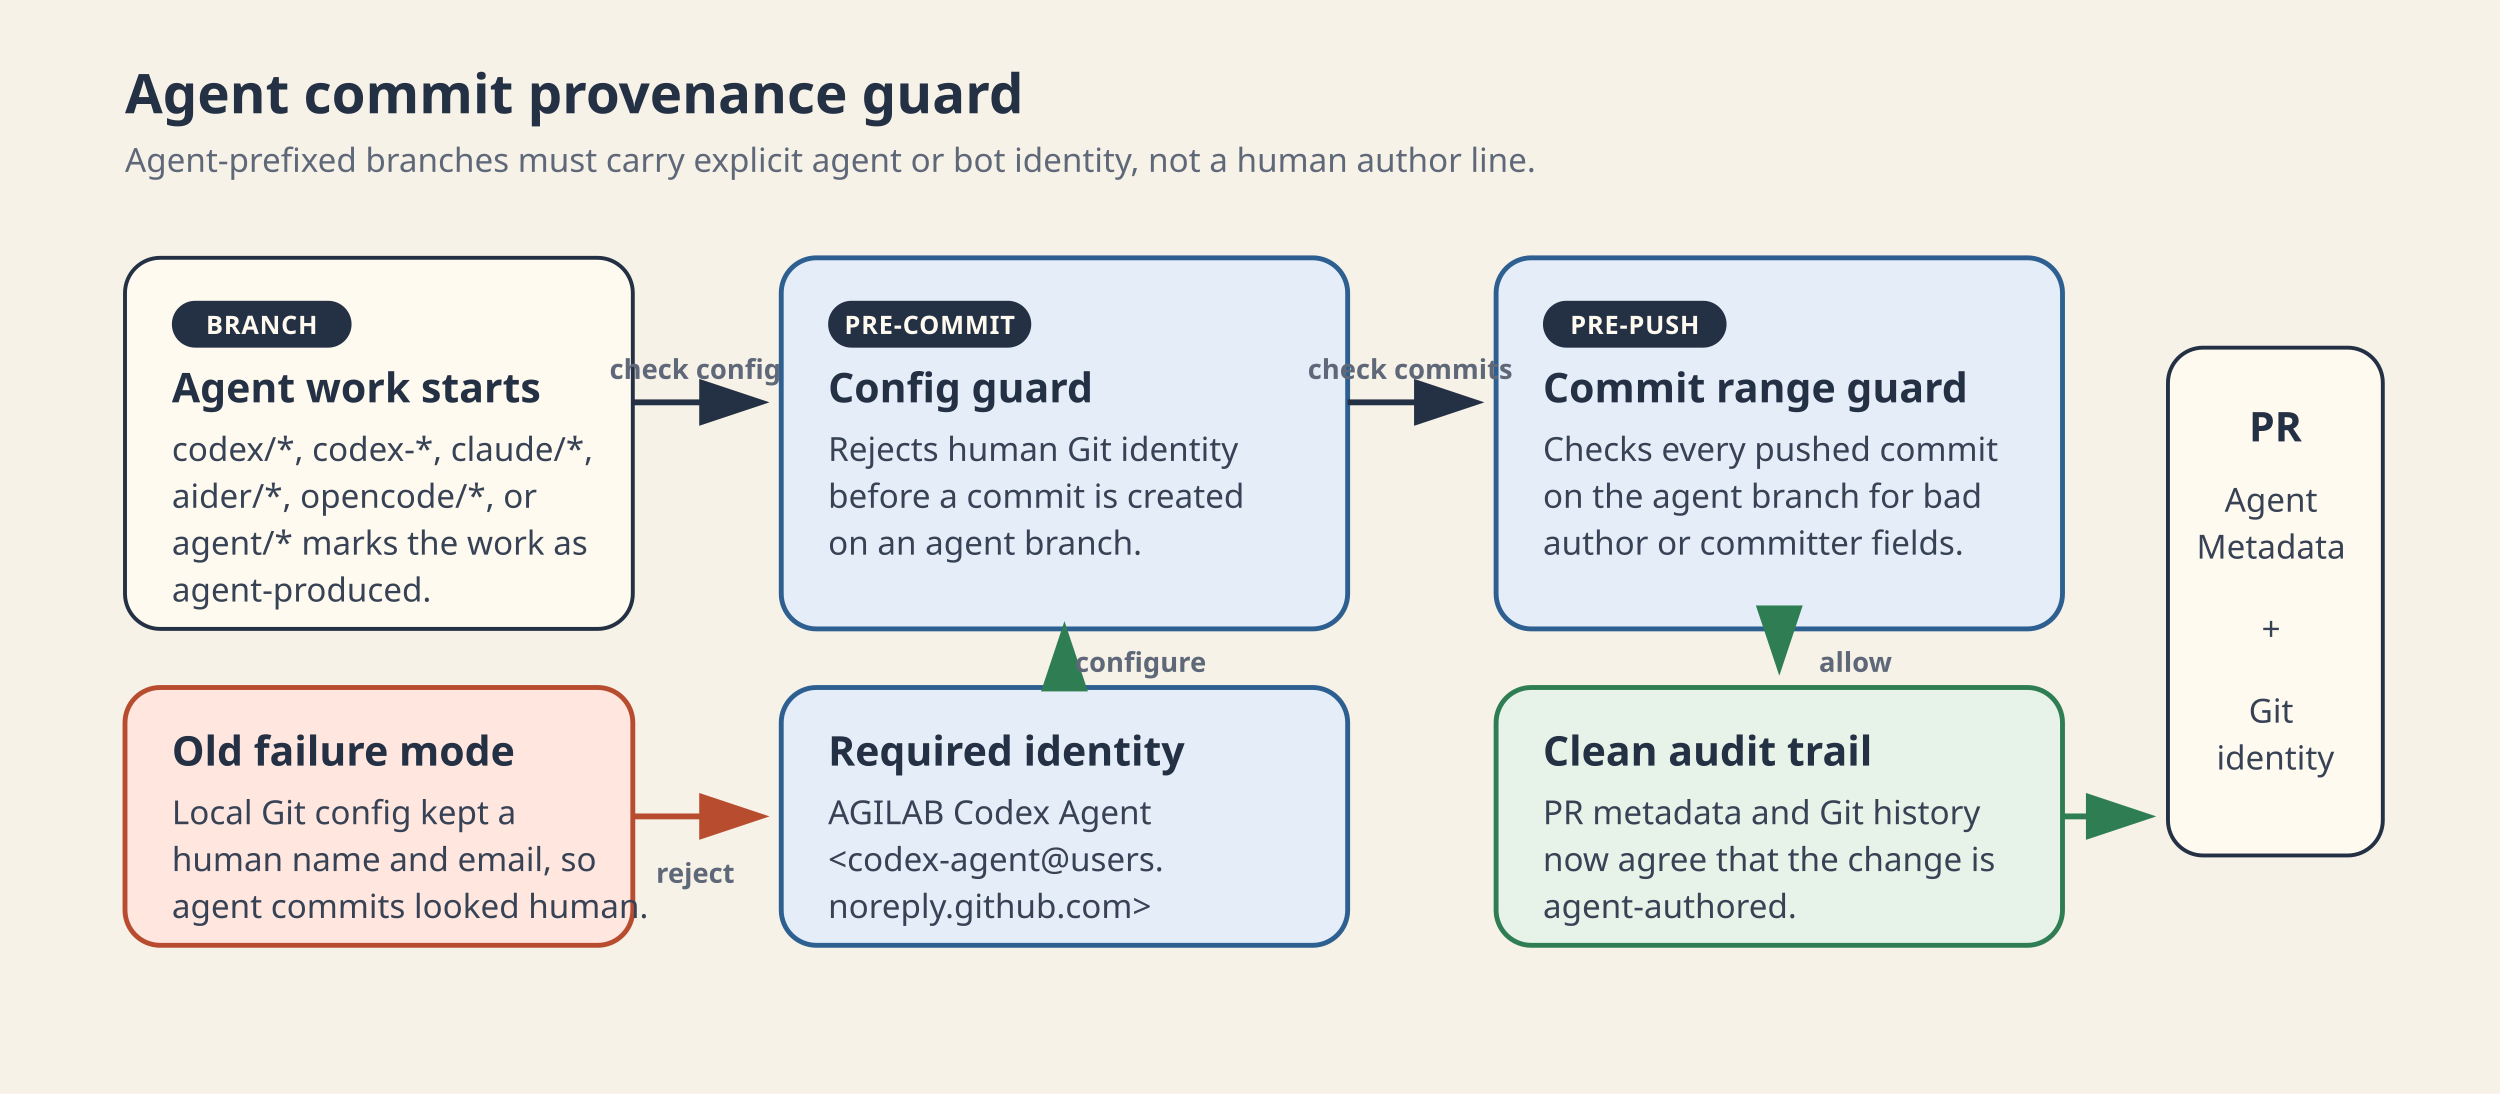
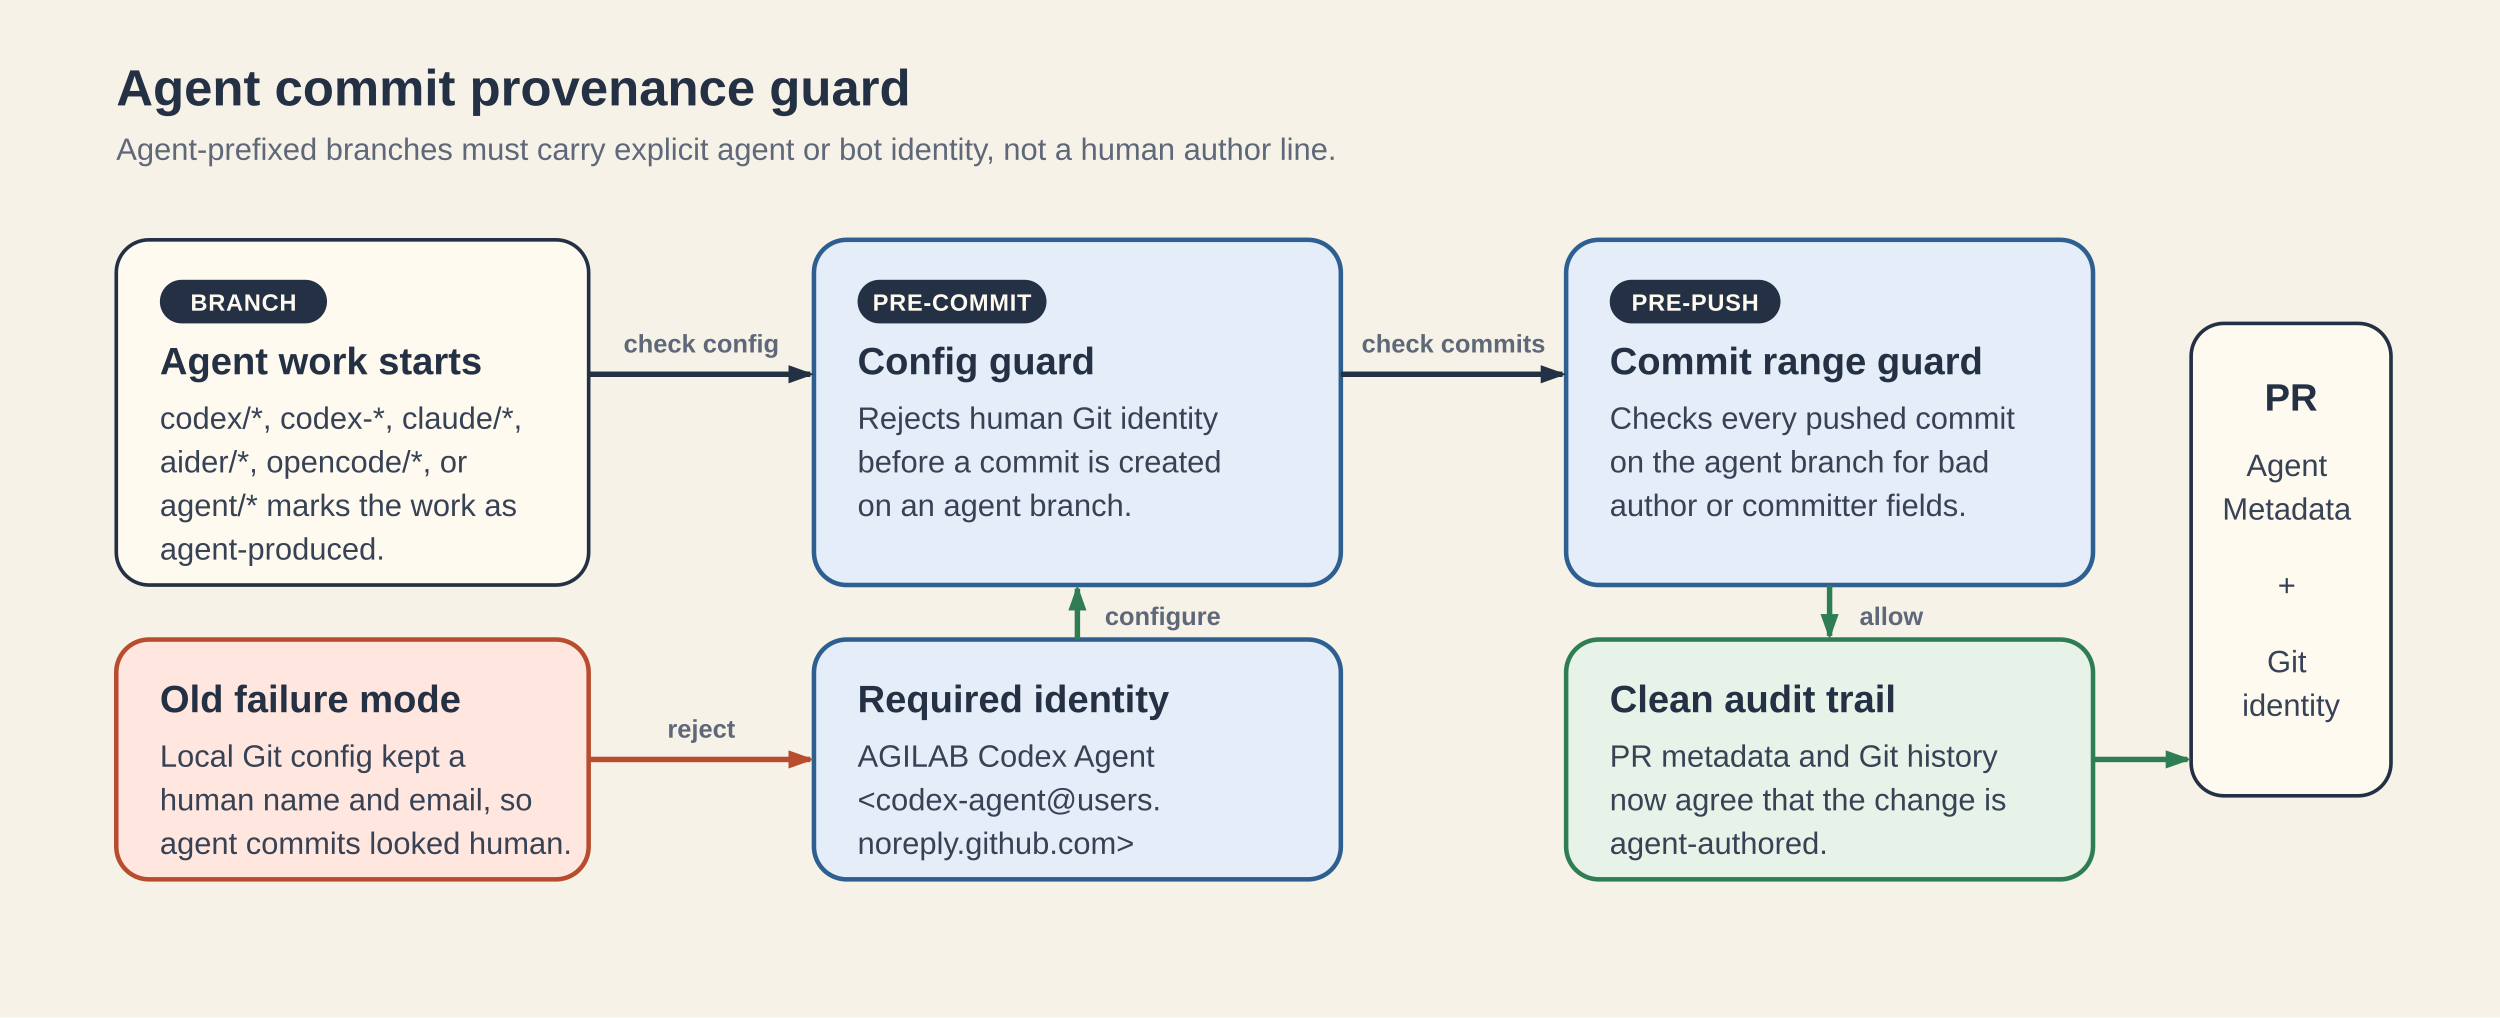
- <svg xmlns="http://www.w3.org/2000/svg" viewBox="0 0 1280 560" role="img" aria-labelledby="title desc">
+ <svg xmlns="http://www.w3.org/2000/svg" viewBox="0 0 1376 560" role="img" aria-labelledby="title desc">
  <defs>
    <style>
      .bg { fill: #f7f2e8; }
      .panel { fill: #fffaf0; stroke: #243043; stroke-width: 2; }
      .bad { fill: #ffe6df; stroke: #b84c2f; stroke-width: 2.5; }
      .good { fill: #e7f3e8; stroke: #2f7d52; stroke-width: 2.5; }
      .guard { fill: #e5edf8; stroke: #2d5f91; stroke-width: 2.5; }
-       .title { font: 700 28px "Aptos", "Segoe UI", sans-serif; fill: #243043; }
-       .subtitle { font: 500 17px "Aptos", "Segoe UI", sans-serif; fill: #5e6878; }
-       .label { font: 700 21px "Aptos", "Segoe UI", sans-serif; fill: #243043; }
-       .body { font: 500 17px "Aptos", "Segoe UI", sans-serif; fill: #374255; }
-       .small { font: 600 14px "Aptos", "Segoe UI", sans-serif; fill: #5e6878; }
+       .title { font: 700 28px Arial, Helvetica, sans-serif; fill: #243043; }
+       .subtitle { font: 500 17px Arial, Helvetica, sans-serif; fill: #5e6878; }
+       .label { font: 700 21px Arial, Helvetica, sans-serif; fill: #243043; }
+       .body { font: 500 17px Arial, Helvetica, sans-serif; fill: #374255; }
+       .small { font: 600 14px Arial, Helvetica, sans-serif; fill: #5e6878; }
      .arrow { stroke: #243043; stroke-width: 3; fill: none; marker-end: url(#arrowhead); }
      .reject { stroke: #b84c2f; stroke-width: 3; fill: none; marker-end: url(#arrowhead-red); }
      .ok { stroke: #2f7d52; stroke-width: 3; fill: none; marker-end: url(#arrowhead-green); }
      .badge { fill: #243043; }
-       .badgeText { font: 700 13px "Aptos", "Segoe UI", sans-serif; fill: #fffaf0; letter-spacing: .4px; }
+       .badgeText { font: 700 13px Arial, Helvetica, sans-serif; fill: #fffaf0; letter-spacing: .4px; }
    </style>
-     <marker id="arrowhead" markerWidth="12" markerHeight="8" refX="10" refY="4" orient="auto">
-       <path d="M0,0 L12,4 L0,8 Z" fill="#243043" />
+     <marker id="arrowhead" markerUnits="userSpaceOnUse" markerWidth="14" markerHeight="10" refX="12" refY="5" orient="auto">
+       <path d="M0,0 L14,5 L0,10 Z" fill="#243043" />
    </marker>
-     <marker id="arrowhead-red" markerWidth="12" markerHeight="8" refX="10" refY="4" orient="auto">
-       <path d="M0,0 L12,4 L0,8 Z" fill="#b84c2f" />
+     <marker id="arrowhead-red" markerUnits="userSpaceOnUse" markerWidth="14" markerHeight="10" refX="12" refY="5" orient="auto">
+       <path d="M0,0 L14,5 L0,10 Z" fill="#b84c2f" />
    </marker>
-     <marker id="arrowhead-green" markerWidth="12" markerHeight="8" refX="10" refY="4" orient="auto">
-       <path d="M0,0 L12,4 L0,8 Z" fill="#2f7d52" />
+     <marker id="arrowhead-green" markerUnits="userSpaceOnUse" markerWidth="14" markerHeight="10" refX="12" refY="5" orient="auto">
+       <path d="M0,0 L14,5 L0,10 Z" fill="#2f7d52" />
    </marker>
  </defs>
-   <rect class="bg" x="0" y="0" width="1280" height="560" />
+   <rect class="bg" x="0" y="0" width="1376" height="560" />
  <text class="title" x="64" y="58">Agent commit provenance guard</text>
  <text class="subtitle" x="64" y="88">Agent-prefixed branches must carry explicit agent or bot identity, not a human author line.</text>
  <rect class="panel" x="64" y="132" width="260" height="190" rx="18" />
  <rect class="badge" x="88" y="154" width="92" height="24" rx="12" />
  <text class="badgeText" x="134" y="171" text-anchor="middle">BRANCH</text>
  <text class="label" x="88" y="206">Agent work starts</text>
  <text class="body" x="88" y="236">
    <tspan x="88" dy="0">codex/*, codex-*, claude/*,</tspan>
    <tspan x="88" dy="24">aider/*, opencode/*, or</tspan>
    <tspan x="88" dy="24">agent/* marks the work as</tspan>
    <tspan x="88" dy="24">agent-produced.</tspan>
  </text>
  <rect class="bad" x="64" y="352" width="260" height="132" rx="18" />
  <text class="label" x="88" y="392">Old failure mode</text>
  <text class="body" x="88" y="422">
    <tspan x="88" dy="0">Local Git config kept a</tspan>
    <tspan x="88" dy="24">human name and email, so</tspan>
    <tspan x="88" dy="24">agent commits looked human.</tspan>
  </text>
-   <rect class="guard" x="400" y="132" width="290" height="190" rx="18" />
-   <rect class="badge" x="424" y="154" width="104" height="24" rx="12" />
-   <text class="badgeText" x="476" y="171" text-anchor="middle">PRE-COMMIT</text>
-   <text class="label" x="424" y="206">Config guard</text>
-   <text class="body" x="424" y="236">
-     <tspan x="424" dy="0">Rejects human Git identity</tspan>
-     <tspan x="424" dy="24">before a commit is created</tspan>
-     <tspan x="424" dy="24">on an agent branch.</tspan>
+   <rect class="guard" x="448" y="132" width="290" height="190" rx="18" />
+   <rect class="badge" x="472" y="154" width="104" height="24" rx="12" />
+   <text class="badgeText" x="524" y="171" text-anchor="middle">PRE-COMMIT</text>
+   <text class="label" x="472" y="206">Config guard</text>
+   <text class="body" x="472" y="236">
+     <tspan x="472" dy="0">Rejects human Git identity</tspan>
+     <tspan x="472" dy="24">before a commit is created</tspan>
+     <tspan x="472" dy="24">on an agent branch.</tspan>
  </text>
-   <rect class="guard" x="400" y="352" width="290" height="132" rx="18" />
-   <text class="label" x="424" y="392">Required identity</text>
-   <text class="body" x="424" y="422">
-     <tspan x="424" dy="0">AGILAB Codex Agent</tspan>
-     <tspan x="424" dy="24">&lt;codex-agent@users.</tspan>
-     <tspan x="424" dy="24">noreply.github.com&gt;</tspan>
+   <rect class="guard" x="448" y="352" width="290" height="132" rx="18" />
+   <text class="label" x="472" y="392">Required identity</text>
+   <text class="body" x="472" y="422">
+     <tspan x="472" dy="0">AGILAB Codex Agent</tspan>
+     <tspan x="472" dy="24">&lt;codex-agent@users.</tspan>
+     <tspan x="472" dy="24">noreply.github.com&gt;</tspan>
  </text>
-   <rect class="guard" x="766" y="132" width="290" height="190" rx="18" />
-   <rect class="badge" x="790" y="154" width="94" height="24" rx="12" />
-   <text class="badgeText" x="837" y="171" text-anchor="middle">PRE-PUSH</text>
-   <text class="label" x="790" y="206">Commit range guard</text>
-   <text class="body" x="790" y="236">
-     <tspan x="790" dy="0">Checks every pushed commit</tspan>
-     <tspan x="790" dy="24">on the agent branch for bad</tspan>
-     <tspan x="790" dy="24">author or committer fields.</tspan>
+   <rect class="guard" x="862" y="132" width="290" height="190" rx="18" />
+   <rect class="badge" x="886" y="154" width="94" height="24" rx="12" />
+   <text class="badgeText" x="933" y="171" text-anchor="middle">PRE-PUSH</text>
+   <text class="label" x="886" y="206">Commit range guard</text>
+   <text class="body" x="886" y="236">
+     <tspan x="886" dy="0">Checks every pushed commit</tspan>
+     <tspan x="886" dy="24">on the agent branch for bad</tspan>
+     <tspan x="886" dy="24">author or committer fields.</tspan>
  </text>
-   <rect class="good" x="766" y="352" width="290" height="132" rx="18" />
-   <text class="label" x="790" y="392">Clean audit trail</text>
-   <text class="body" x="790" y="422">
-     <tspan x="790" dy="0">PR metadata and Git history</tspan>
-     <tspan x="790" dy="24">now agree that the change is</tspan>
-     <tspan x="790" dy="24">agent-authored.</tspan>
+   <rect class="good" x="862" y="352" width="290" height="132" rx="18" />
+   <text class="label" x="886" y="392">Clean audit trail</text>
+   <text class="body" x="886" y="422">
+     <tspan x="886" dy="0">PR metadata and Git history</tspan>
+     <tspan x="886" dy="24">now agree that the change is</tspan>
+     <tspan x="886" dy="24">agent-authored.</tspan>
  </text>
-   <rect class="panel" x="1110" y="178" width="110" height="260" rx="18" />
-   <text class="label" x="1165" y="226" text-anchor="middle">PR</text>
-   <text class="body" x="1165" y="262" text-anchor="middle">
-     <tspan x="1165" dy="0">Agent</tspan>
-     <tspan x="1165" dy="24">Metadata</tspan>
-     <tspan x="1165" dy="42">+</tspan>
-     <tspan x="1165" dy="42">Git</tspan>
-     <tspan x="1165" dy="24">identity</tspan>
+   <rect class="panel" x="1206" y="178" width="110" height="260" rx="18" />
+   <text class="label" x="1261" y="226" text-anchor="middle">PR</text>
+   <text class="body" x="1261" y="262" text-anchor="middle">
+     <tspan x="1261" dy="0">Agent</tspan>
+     <tspan x="1261" dy="24">Metadata</tspan>
+     <tspan x="1261" dy="42">+</tspan>
+     <tspan x="1261" dy="42">Git</tspan>
+     <tspan x="1261" dy="24">identity</tspan>
  </text>
-   <path class="arrow" d="M324 206 H388" />
-   <path class="arrow" d="M690 206 H754" />
-   <path class="ok" d="M1056 418 H1098" />
-   <path class="reject" d="M324 418 H388" />
-   <path class="ok" d="M545 352 V324" />
-   <path class="ok" d="M911 322 V340" />
-   <text class="small" x="356" y="194" text-anchor="middle">check config</text>
-   <text class="small" x="722" y="194" text-anchor="middle">check commits</text>
-   <text class="small" x="356" y="452" text-anchor="middle">reject</text>
-   <text class="small" x="584" y="344" text-anchor="middle">configure</text>
-   <text class="small" x="950" y="344" text-anchor="middle">allow</text>
+   <path class="arrow" d="M324 206 H446" />
+   <path class="arrow" d="M738 206 H860" />
+   <path class="ok" d="M1152 418 H1204" />
+   <path class="reject" d="M324 418 H446" />
+   <path class="ok" d="M593 352 V324" />
+   <path class="ok" d="M1007 322 V350" />
+   <text class="small" x="386" y="194" text-anchor="middle">check config</text>
+   <text class="small" x="800" y="194" text-anchor="middle">check commits</text>
+   <text class="small" x="386" y="406" text-anchor="middle">reject</text>
+   <text class="small" x="640" y="344" text-anchor="middle">configure</text>
+   <text class="small" x="1041" y="344" text-anchor="middle">allow</text>
</svg>
